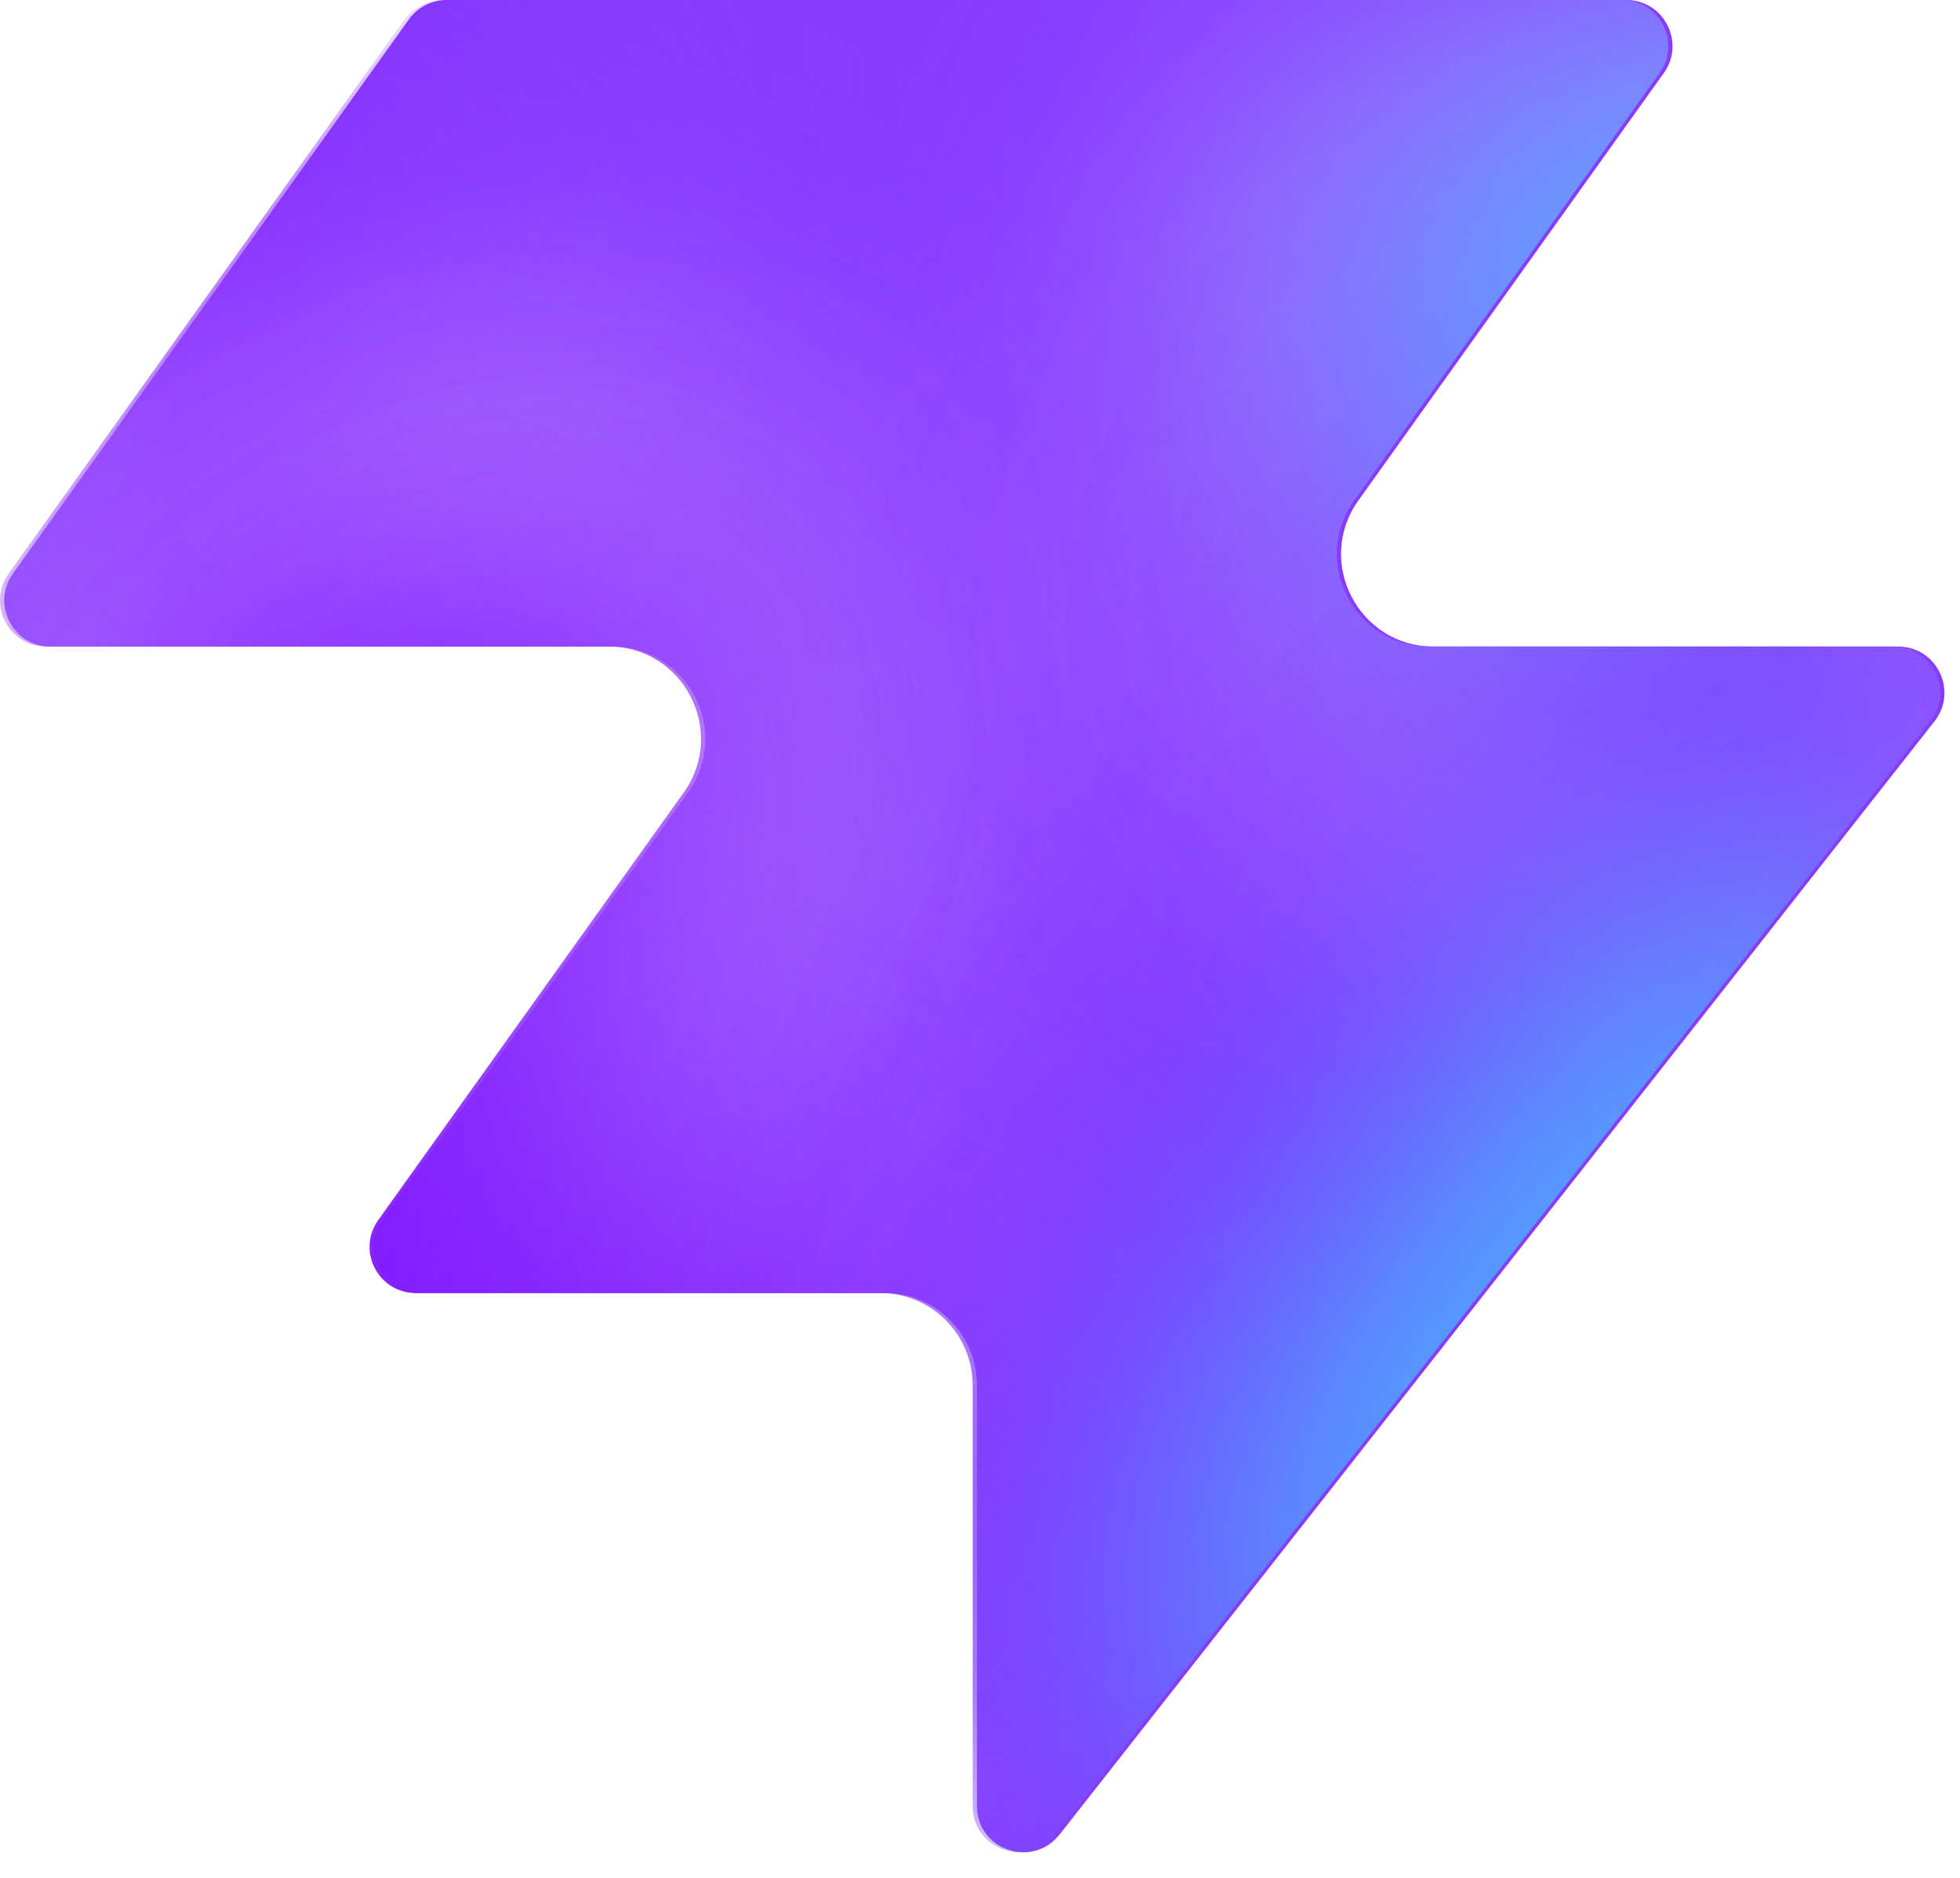
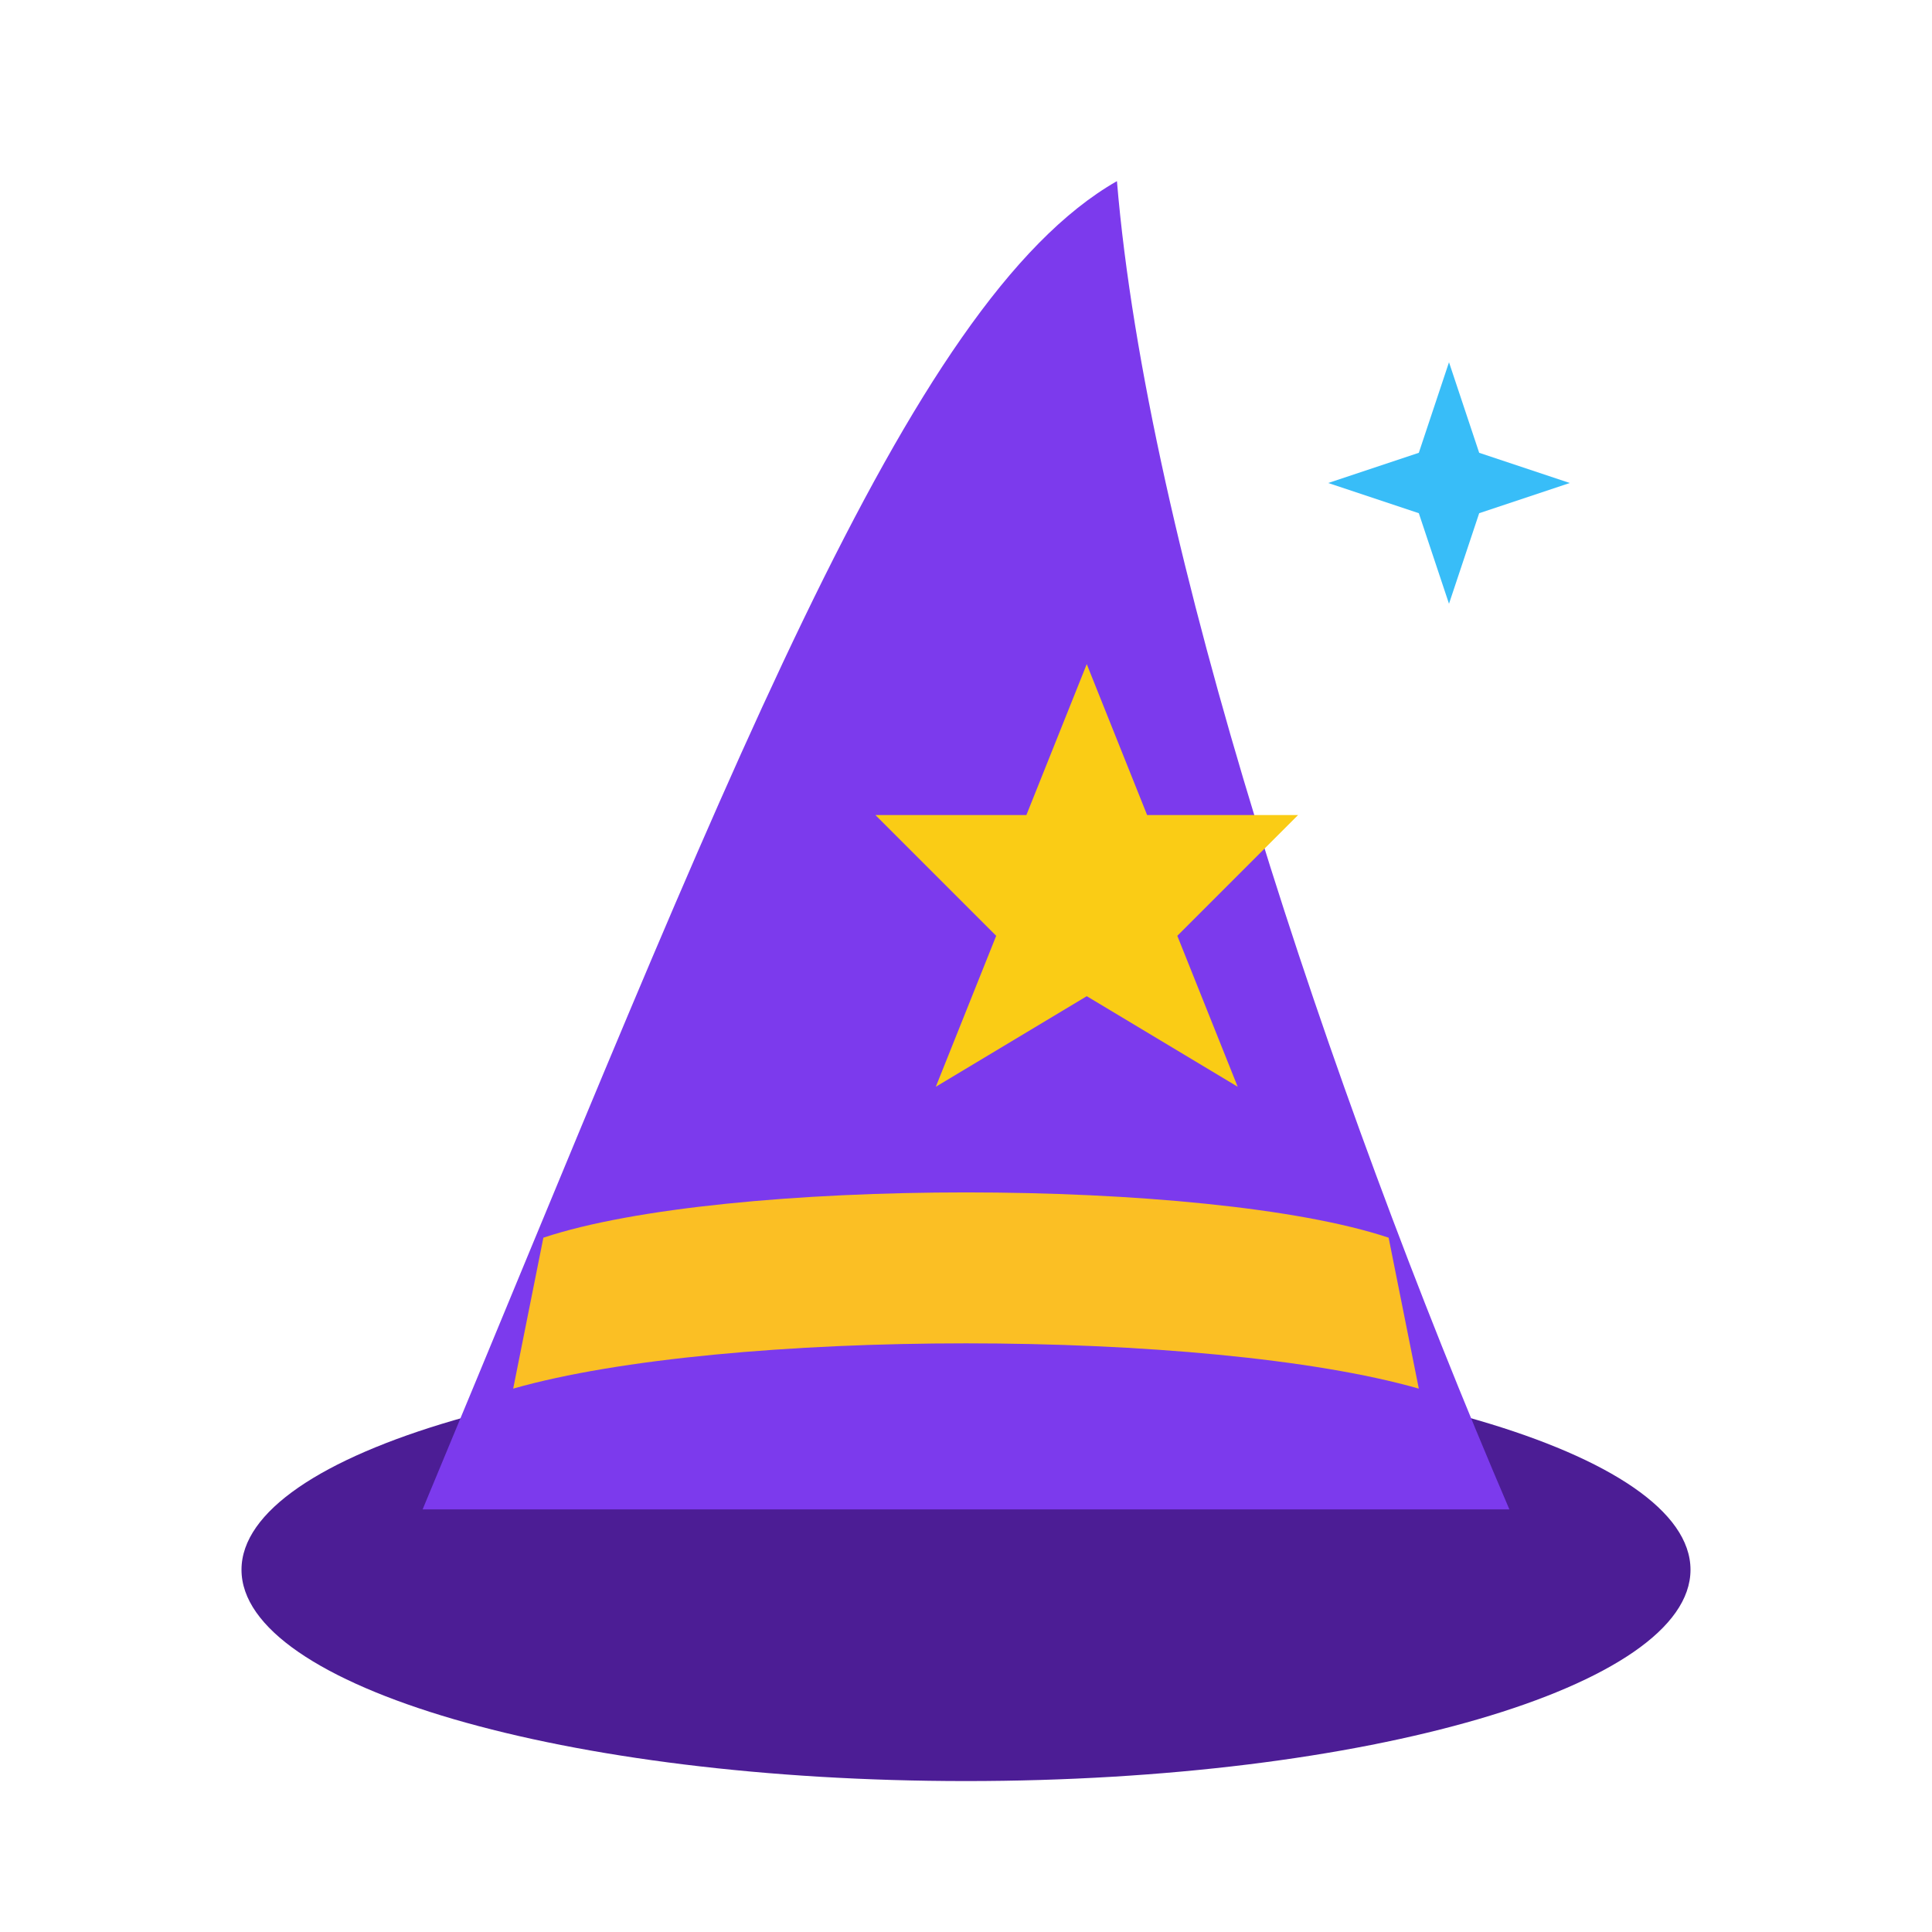
- <svg xmlns="http://www.w3.org/2000/svg" width="48" height="46" fill="none" viewBox="0 0 48 46">
-   <path fill="#863bff" d="M25.946 44.938c-.664.845-2.021.375-2.021-.698V33.937a2.26 2.26 0 0 0-2.262-2.262H10.287c-.92 0-1.456-1.04-.92-1.788l7.48-10.471c1.07-1.497 0-3.578-1.842-3.578H1.237c-.92 0-1.456-1.04-.92-1.788L10.013.474c.214-.297.556-.474.92-.474h28.894c.92 0 1.456 1.04.92 1.788l-7.48 10.471c-1.07 1.498 0 3.579 1.842 3.579h11.377c.943 0 1.473 1.088.89 1.83L25.947 44.94z" style="fill:#863bff;fill:color(display-p3 .525 .23 1);fill-opacity:1" />
-   <mask id="a" width="48" height="46" x="0" y="0" maskUnits="userSpaceOnUse" style="mask-type:alpha">
-     <path fill="#000" d="M25.842 44.938c-.664.844-2.021.375-2.021-.698V33.937a2.26 2.26 0 0 0-2.262-2.262H10.183c-.92 0-1.456-1.04-.92-1.788l7.48-10.471c1.07-1.498 0-3.579-1.842-3.579H1.133c-.92 0-1.456-1.04-.92-1.787L9.91.473c.214-.297.556-.474.92-.474h28.894c.92 0 1.456 1.04.92 1.788l-7.48 10.471c-1.07 1.498 0 3.578 1.842 3.578h11.377c.943 0 1.473 1.088.89 1.832L25.843 44.94z" style="fill:#000;fill-opacity:1" />
-   </mask>
-   <g mask="url(#a)">
-     <g filter="url(#b)">
-       <ellipse cx="5.508" cy="14.704" fill="#ede6ff" rx="5.508" ry="14.704" style="fill:#ede6ff;fill:color(display-p3 .927 .903 1);fill-opacity:1" transform="matrix(.00324 1 1 -.00324 -4.47 31.516)" />
-     </g>
-     <g filter="url(#c)">
-       <ellipse cx="10.399" cy="29.851" fill="#ede6ff" rx="10.399" ry="29.851" style="fill:#ede6ff;fill:color(display-p3 .927 .903 1);fill-opacity:1" transform="matrix(.00324 1 1 -.00324 -39.328 7.883)" />
-     </g>
-     <g filter="url(#d)">
-       <ellipse cx="5.508" cy="30.487" fill="#7e14ff" rx="5.508" ry="30.487" style="fill:#7e14ff;fill:color(display-p3 .492 .077 1);fill-opacity:1" transform="rotate(89.814 -25.913 -14.639)scale(1 -1)" />
-     </g>
-     <g filter="url(#e)">
-       <ellipse cx="5.508" cy="30.599" fill="#7e14ff" rx="5.508" ry="30.599" style="fill:#7e14ff;fill:color(display-p3 .492 .077 1);fill-opacity:1" transform="rotate(89.814 -32.644 -3.334)scale(1 -1)" />
-     </g>
-     <g filter="url(#f)">
-       <ellipse cx="5.508" cy="30.599" fill="#7e14ff" rx="5.508" ry="30.599" style="fill:#7e14ff;fill:color(display-p3 .492 .077 1);fill-opacity:1" transform="matrix(.00324 1 1 -.00324 -34.34 30.47)" />
-     </g>
-     <g filter="url(#g)">
-       <ellipse cx="14.072" cy="22.078" fill="#ede6ff" rx="14.072" ry="22.078" style="fill:#ede6ff;fill:color(display-p3 .927 .903 1);fill-opacity:1" transform="rotate(93.35 24.506 48.493)scale(-1 1)" />
-     </g>
-     <g filter="url(#h)">
-       <ellipse cx="3.47" cy="21.501" fill="#7e14ff" rx="3.47" ry="21.501" style="fill:#7e14ff;fill:color(display-p3 .492 .077 1);fill-opacity:1" transform="rotate(89.009 28.708 47.59)scale(-1 1)" />
-     </g>
-     <g filter="url(#i)">
-       <ellipse cx="3.47" cy="21.501" fill="#7e14ff" rx="3.47" ry="21.501" style="fill:#7e14ff;fill:color(display-p3 .492 .077 1);fill-opacity:1" transform="rotate(89.009 28.708 47.59)scale(-1 1)" />
-     </g>
-     <g filter="url(#j)">
-       <ellipse cx=".387" cy="8.972" fill="#7e14ff" rx="4.407" ry="29.108" style="fill:#7e14ff;fill:color(display-p3 .492 .077 1);fill-opacity:1" transform="rotate(39.51 .387 8.972)" />
-     </g>
-     <g filter="url(#k)">
-       <ellipse cx="47.523" cy="-6.092" fill="#7e14ff" rx="4.407" ry="29.108" style="fill:#7e14ff;fill:color(display-p3 .492 .077 1);fill-opacity:1" transform="rotate(37.892 47.523 -6.092)" />
-     </g>
-     <g filter="url(#l)">
-       <ellipse cx="41.412" cy="6.333" fill="#47bfff" rx="5.971" ry="9.665" style="fill:#47bfff;fill:color(display-p3 .28 .748 1);fill-opacity:1" transform="rotate(37.892 41.412 6.333)" />
-     </g>
-     <g filter="url(#m)">
-       <ellipse cx="-1.879" cy="38.332" fill="#7e14ff" rx="4.407" ry="29.108" style="fill:#7e14ff;fill:color(display-p3 .492 .077 1);fill-opacity:1" transform="rotate(37.892 -1.88 38.332)" />
-     </g>
-     <g filter="url(#n)">
-       <ellipse cx="-1.879" cy="38.332" fill="#7e14ff" rx="4.407" ry="29.108" style="fill:#7e14ff;fill:color(display-p3 .492 .077 1);fill-opacity:1" transform="rotate(37.892 -1.88 38.332)" />
-     </g>
-     <g filter="url(#o)">
-       <ellipse cx="35.651" cy="29.907" fill="#7e14ff" rx="4.407" ry="29.108" style="fill:#7e14ff;fill:color(display-p3 .492 .077 1);fill-opacity:1" transform="rotate(37.892 35.651 29.907)" />
-     </g>
-     <g filter="url(#p)">
-       <ellipse cx="38.418" cy="32.4" fill="#47bfff" rx="5.971" ry="15.297" style="fill:#47bfff;fill:color(display-p3 .28 .748 1);fill-opacity:1" transform="rotate(37.892 38.418 32.4)" />
-     </g>
-   </g>
-   <defs>
-     <filter id="b" width="60.045" height="41.654" x="-19.77" y="16.149" color-interpolation-filters="sRGB" filterUnits="userSpaceOnUse">
-       <feFlood flood-opacity="0" result="BackgroundImageFix" />
-       <feBlend in="SourceGraphic" in2="BackgroundImageFix" result="shape" />
-       <feGaussianBlur result="effect1_foregroundBlur_2002_17158" stdDeviation="7.659" />
-     </filter>
-     <filter id="c" width="90.34" height="51.437" x="-54.613" y="-7.533" color-interpolation-filters="sRGB" filterUnits="userSpaceOnUse">
-       <feFlood flood-opacity="0" result="BackgroundImageFix" />
-       <feBlend in="SourceGraphic" in2="BackgroundImageFix" result="shape" />
-       <feGaussianBlur result="effect1_foregroundBlur_2002_17158" stdDeviation="7.659" />
-     </filter>
-     <filter id="d" width="79.355" height="29.4" x="-49.64" y="2.03" color-interpolation-filters="sRGB" filterUnits="userSpaceOnUse">
-       <feFlood flood-opacity="0" result="BackgroundImageFix" />
-       <feBlend in="SourceGraphic" in2="BackgroundImageFix" result="shape" />
-       <feGaussianBlur result="effect1_foregroundBlur_2002_17158" stdDeviation="4.596" />
-     </filter>
-     <filter id="e" width="79.579" height="29.4" x="-45.045" y="20.029" color-interpolation-filters="sRGB" filterUnits="userSpaceOnUse">
-       <feFlood flood-opacity="0" result="BackgroundImageFix" />
-       <feBlend in="SourceGraphic" in2="BackgroundImageFix" result="shape" />
-       <feGaussianBlur result="effect1_foregroundBlur_2002_17158" stdDeviation="4.596" />
-     </filter>
-     <filter id="f" width="79.579" height="29.4" x="-43.513" y="21.178" color-interpolation-filters="sRGB" filterUnits="userSpaceOnUse">
-       <feFlood flood-opacity="0" result="BackgroundImageFix" />
-       <feBlend in="SourceGraphic" in2="BackgroundImageFix" result="shape" />
-       <feGaussianBlur result="effect1_foregroundBlur_2002_17158" stdDeviation="4.596" />
-     </filter>
-     <filter id="g" width="74.749" height="58.852" x="15.756" y="-17.901" color-interpolation-filters="sRGB" filterUnits="userSpaceOnUse">
-       <feFlood flood-opacity="0" result="BackgroundImageFix" />
-       <feBlend in="SourceGraphic" in2="BackgroundImageFix" result="shape" />
-       <feGaussianBlur result="effect1_foregroundBlur_2002_17158" stdDeviation="7.659" />
-     </filter>
-     <filter id="h" width="61.377" height="25.362" x="23.548" y="2.284" color-interpolation-filters="sRGB" filterUnits="userSpaceOnUse">
-       <feFlood flood-opacity="0" result="BackgroundImageFix" />
-       <feBlend in="SourceGraphic" in2="BackgroundImageFix" result="shape" />
-       <feGaussianBlur result="effect1_foregroundBlur_2002_17158" stdDeviation="4.596" />
-     </filter>
-     <filter id="i" width="61.377" height="25.362" x="23.548" y="2.284" color-interpolation-filters="sRGB" filterUnits="userSpaceOnUse">
-       <feFlood flood-opacity="0" result="BackgroundImageFix" />
-       <feBlend in="SourceGraphic" in2="BackgroundImageFix" result="shape" />
-       <feGaussianBlur result="effect1_foregroundBlur_2002_17158" stdDeviation="4.596" />
-     </filter>
-     <filter id="j" width="56.045" height="63.649" x="-27.636" y="-22.853" color-interpolation-filters="sRGB" filterUnits="userSpaceOnUse">
-       <feFlood flood-opacity="0" result="BackgroundImageFix" />
-       <feBlend in="SourceGraphic" in2="BackgroundImageFix" result="shape" />
-       <feGaussianBlur result="effect1_foregroundBlur_2002_17158" stdDeviation="4.596" />
-     </filter>
-     <filter id="k" width="54.814" height="64.646" x="20.116" y="-38.415" color-interpolation-filters="sRGB" filterUnits="userSpaceOnUse">
-       <feFlood flood-opacity="0" result="BackgroundImageFix" />
-       <feBlend in="SourceGraphic" in2="BackgroundImageFix" result="shape" />
-       <feGaussianBlur result="effect1_foregroundBlur_2002_17158" stdDeviation="4.596" />
-     </filter>
-     <filter id="l" width="33.541" height="35.313" x="24.641" y="-11.323" color-interpolation-filters="sRGB" filterUnits="userSpaceOnUse">
-       <feFlood flood-opacity="0" result="BackgroundImageFix" />
-       <feBlend in="SourceGraphic" in2="BackgroundImageFix" result="shape" />
-       <feGaussianBlur result="effect1_foregroundBlur_2002_17158" stdDeviation="4.596" />
-     </filter>
-     <filter id="m" width="54.814" height="64.646" x="-29.286" y="6.009" color-interpolation-filters="sRGB" filterUnits="userSpaceOnUse">
-       <feFlood flood-opacity="0" result="BackgroundImageFix" />
-       <feBlend in="SourceGraphic" in2="BackgroundImageFix" result="shape" />
-       <feGaussianBlur result="effect1_foregroundBlur_2002_17158" stdDeviation="4.596" />
-     </filter>
-     <filter id="n" width="54.814" height="64.646" x="-29.286" y="6.009" color-interpolation-filters="sRGB" filterUnits="userSpaceOnUse">
-       <feFlood flood-opacity="0" result="BackgroundImageFix" />
-       <feBlend in="SourceGraphic" in2="BackgroundImageFix" result="shape" />
-       <feGaussianBlur result="effect1_foregroundBlur_2002_17158" stdDeviation="4.596" />
-     </filter>
-     <filter id="o" width="54.814" height="64.646" x="8.244" y="-2.416" color-interpolation-filters="sRGB" filterUnits="userSpaceOnUse">
-       <feFlood flood-opacity="0" result="BackgroundImageFix" />
-       <feBlend in="SourceGraphic" in2="BackgroundImageFix" result="shape" />
-       <feGaussianBlur result="effect1_foregroundBlur_2002_17158" stdDeviation="4.596" />
-     </filter>
-     <filter id="p" width="39.409" height="43.623" x="18.713" y="10.588" color-interpolation-filters="sRGB" filterUnits="userSpaceOnUse">
-       <feFlood flood-opacity="0" result="BackgroundImageFix" />
-       <feBlend in="SourceGraphic" in2="BackgroundImageFix" result="shape" />
-       <feGaussianBlur result="effect1_foregroundBlur_2002_17158" stdDeviation="4.596" />
-     </filter>
-   </defs>
+ <svg xmlns="http://www.w3.org/2000/svg" viewBox="0 0 64 64" width="64" height="64">
+   <ellipse cx="32" cy="52" rx="24" ry="7" fill="#4c1d95" />
+   <path d="M14 50 C24 26, 30 10, 37 6 C38 18, 44 36, 50 50 Z" fill="#7c3aed" />
+   <path d="M17 46 C24 44, 40 44, 47 46 L46 41 C40 39, 24 39, 18 41 Z" fill="#fbbf24" />
+   <polygon points="36,22 38,27 43,27 39,31 41,36 36,33 31,36 33,31 29,27 34,27" fill="#facc15" />
+   <polygon points="48,12 49,15 52,16 49,17 48,20 47,17 44,16 47,15" fill="#38bdf8" />
</svg>
